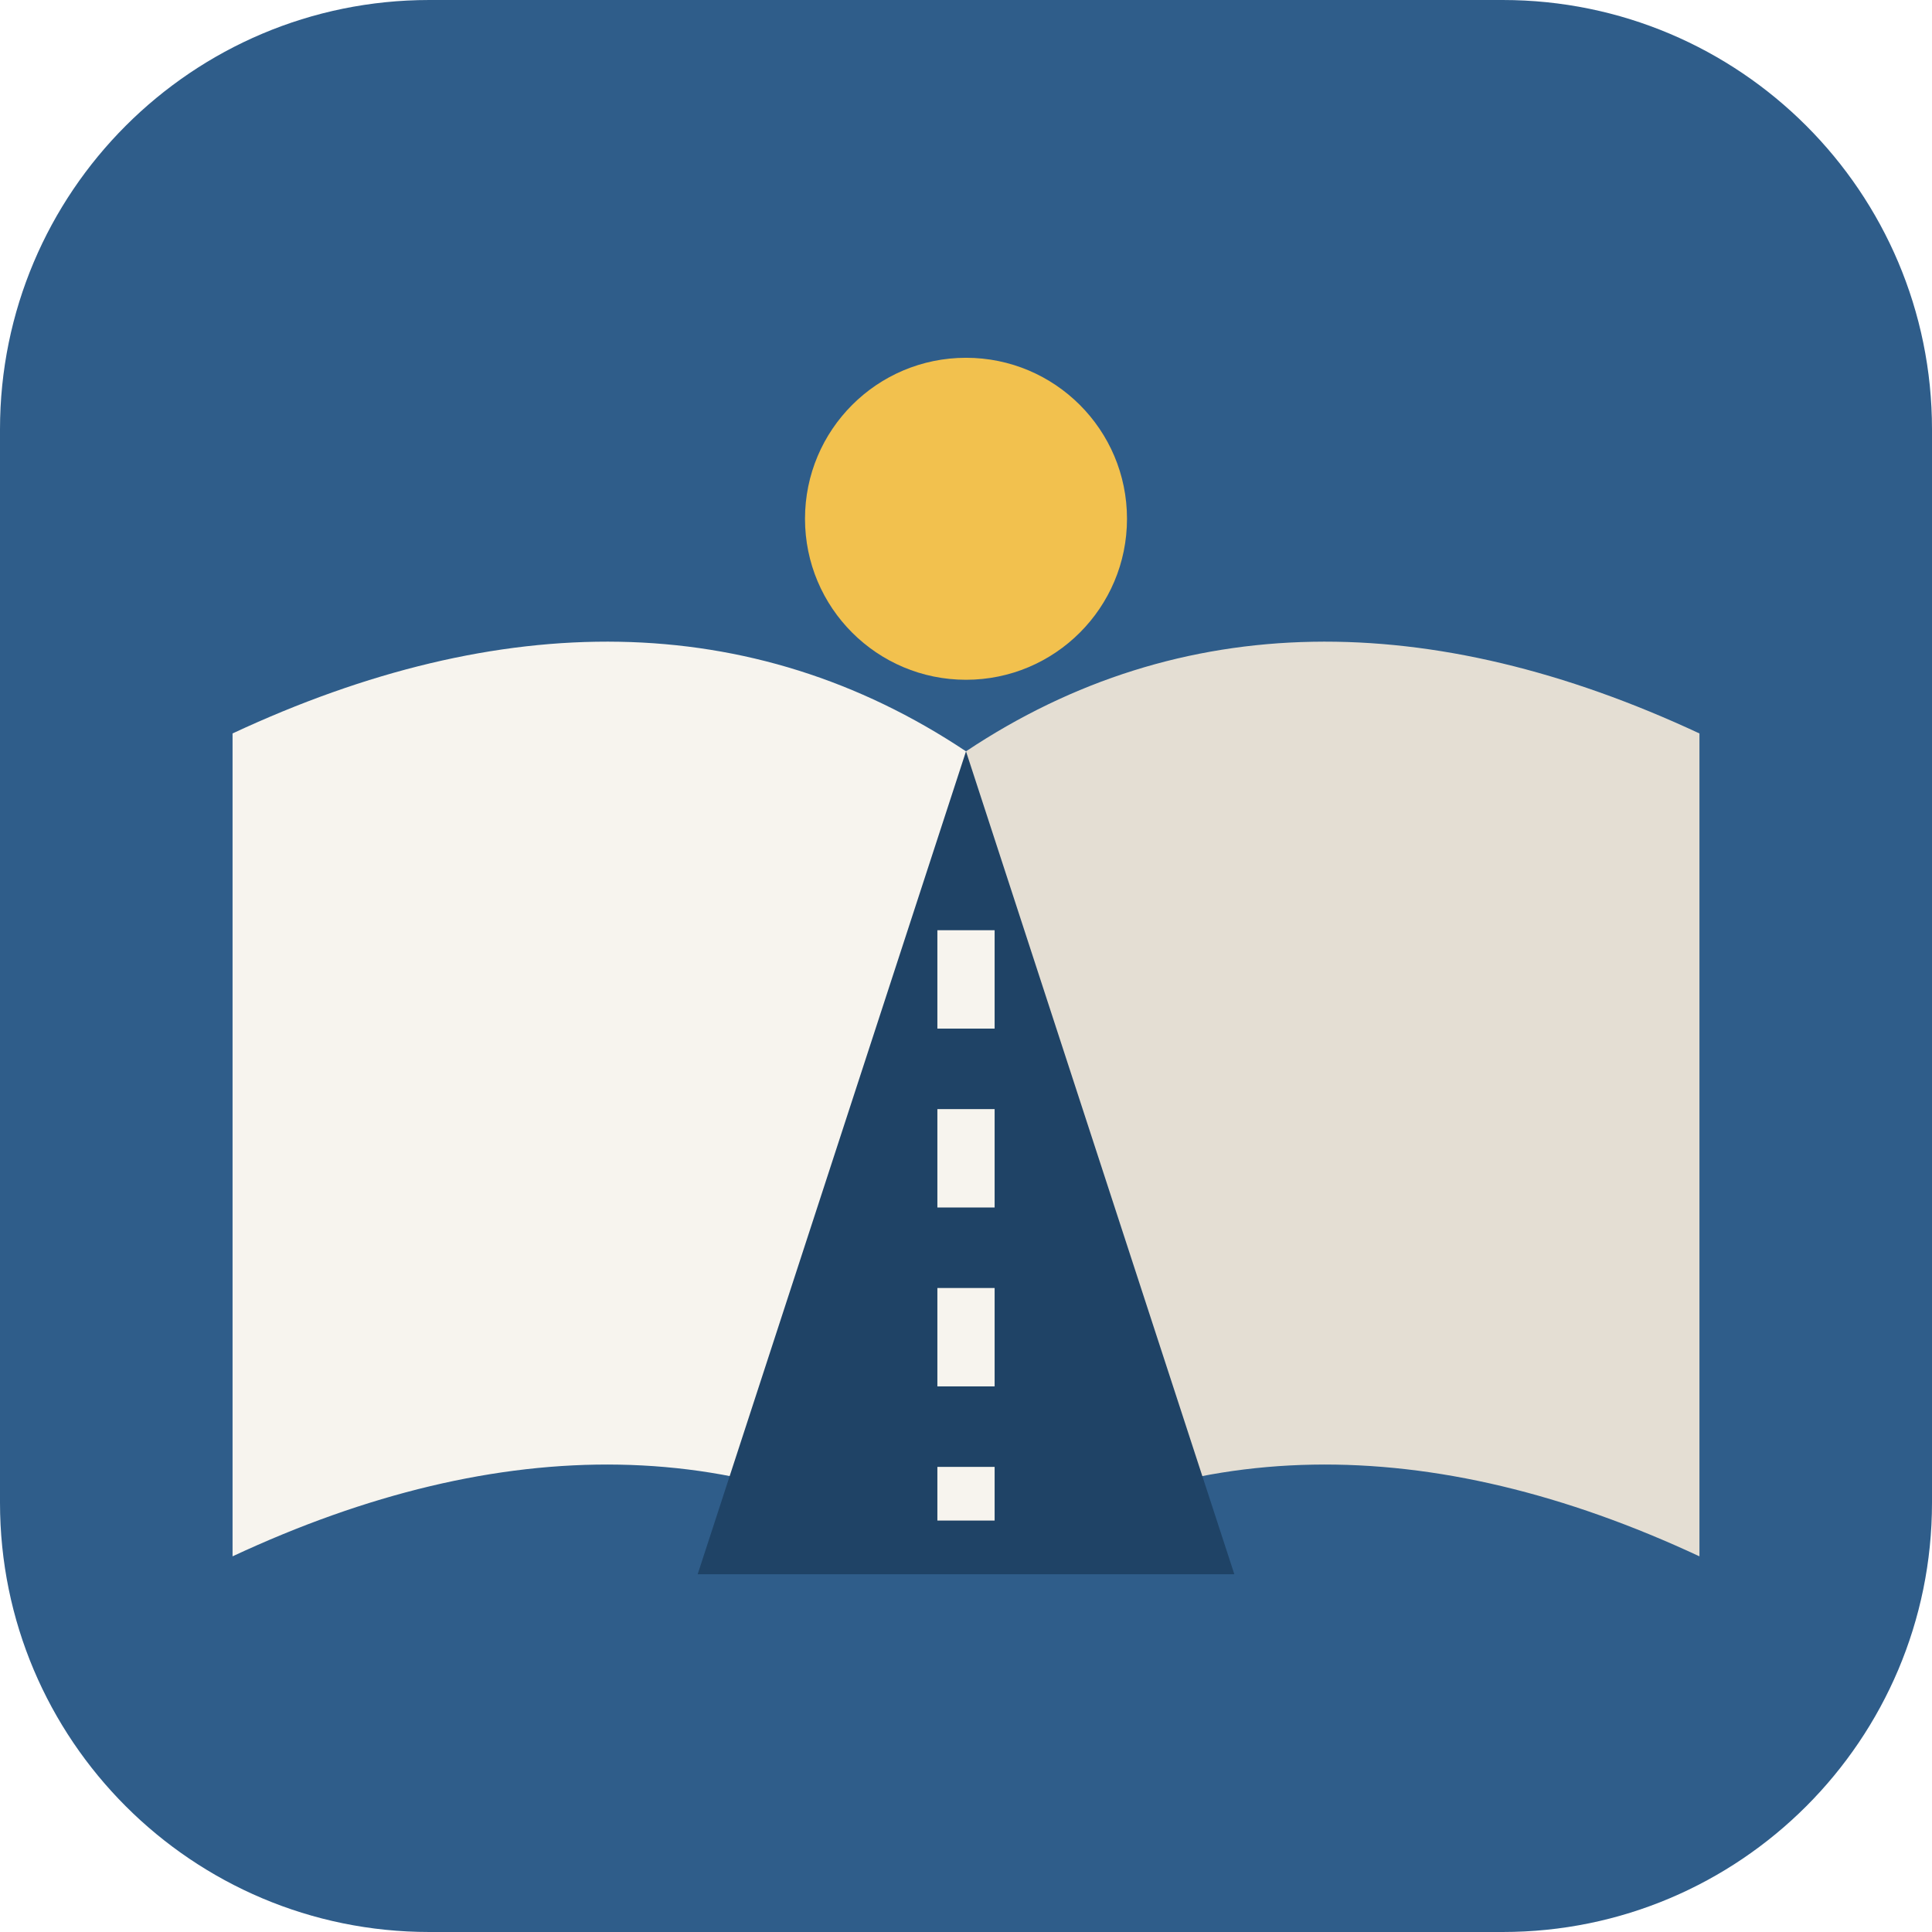
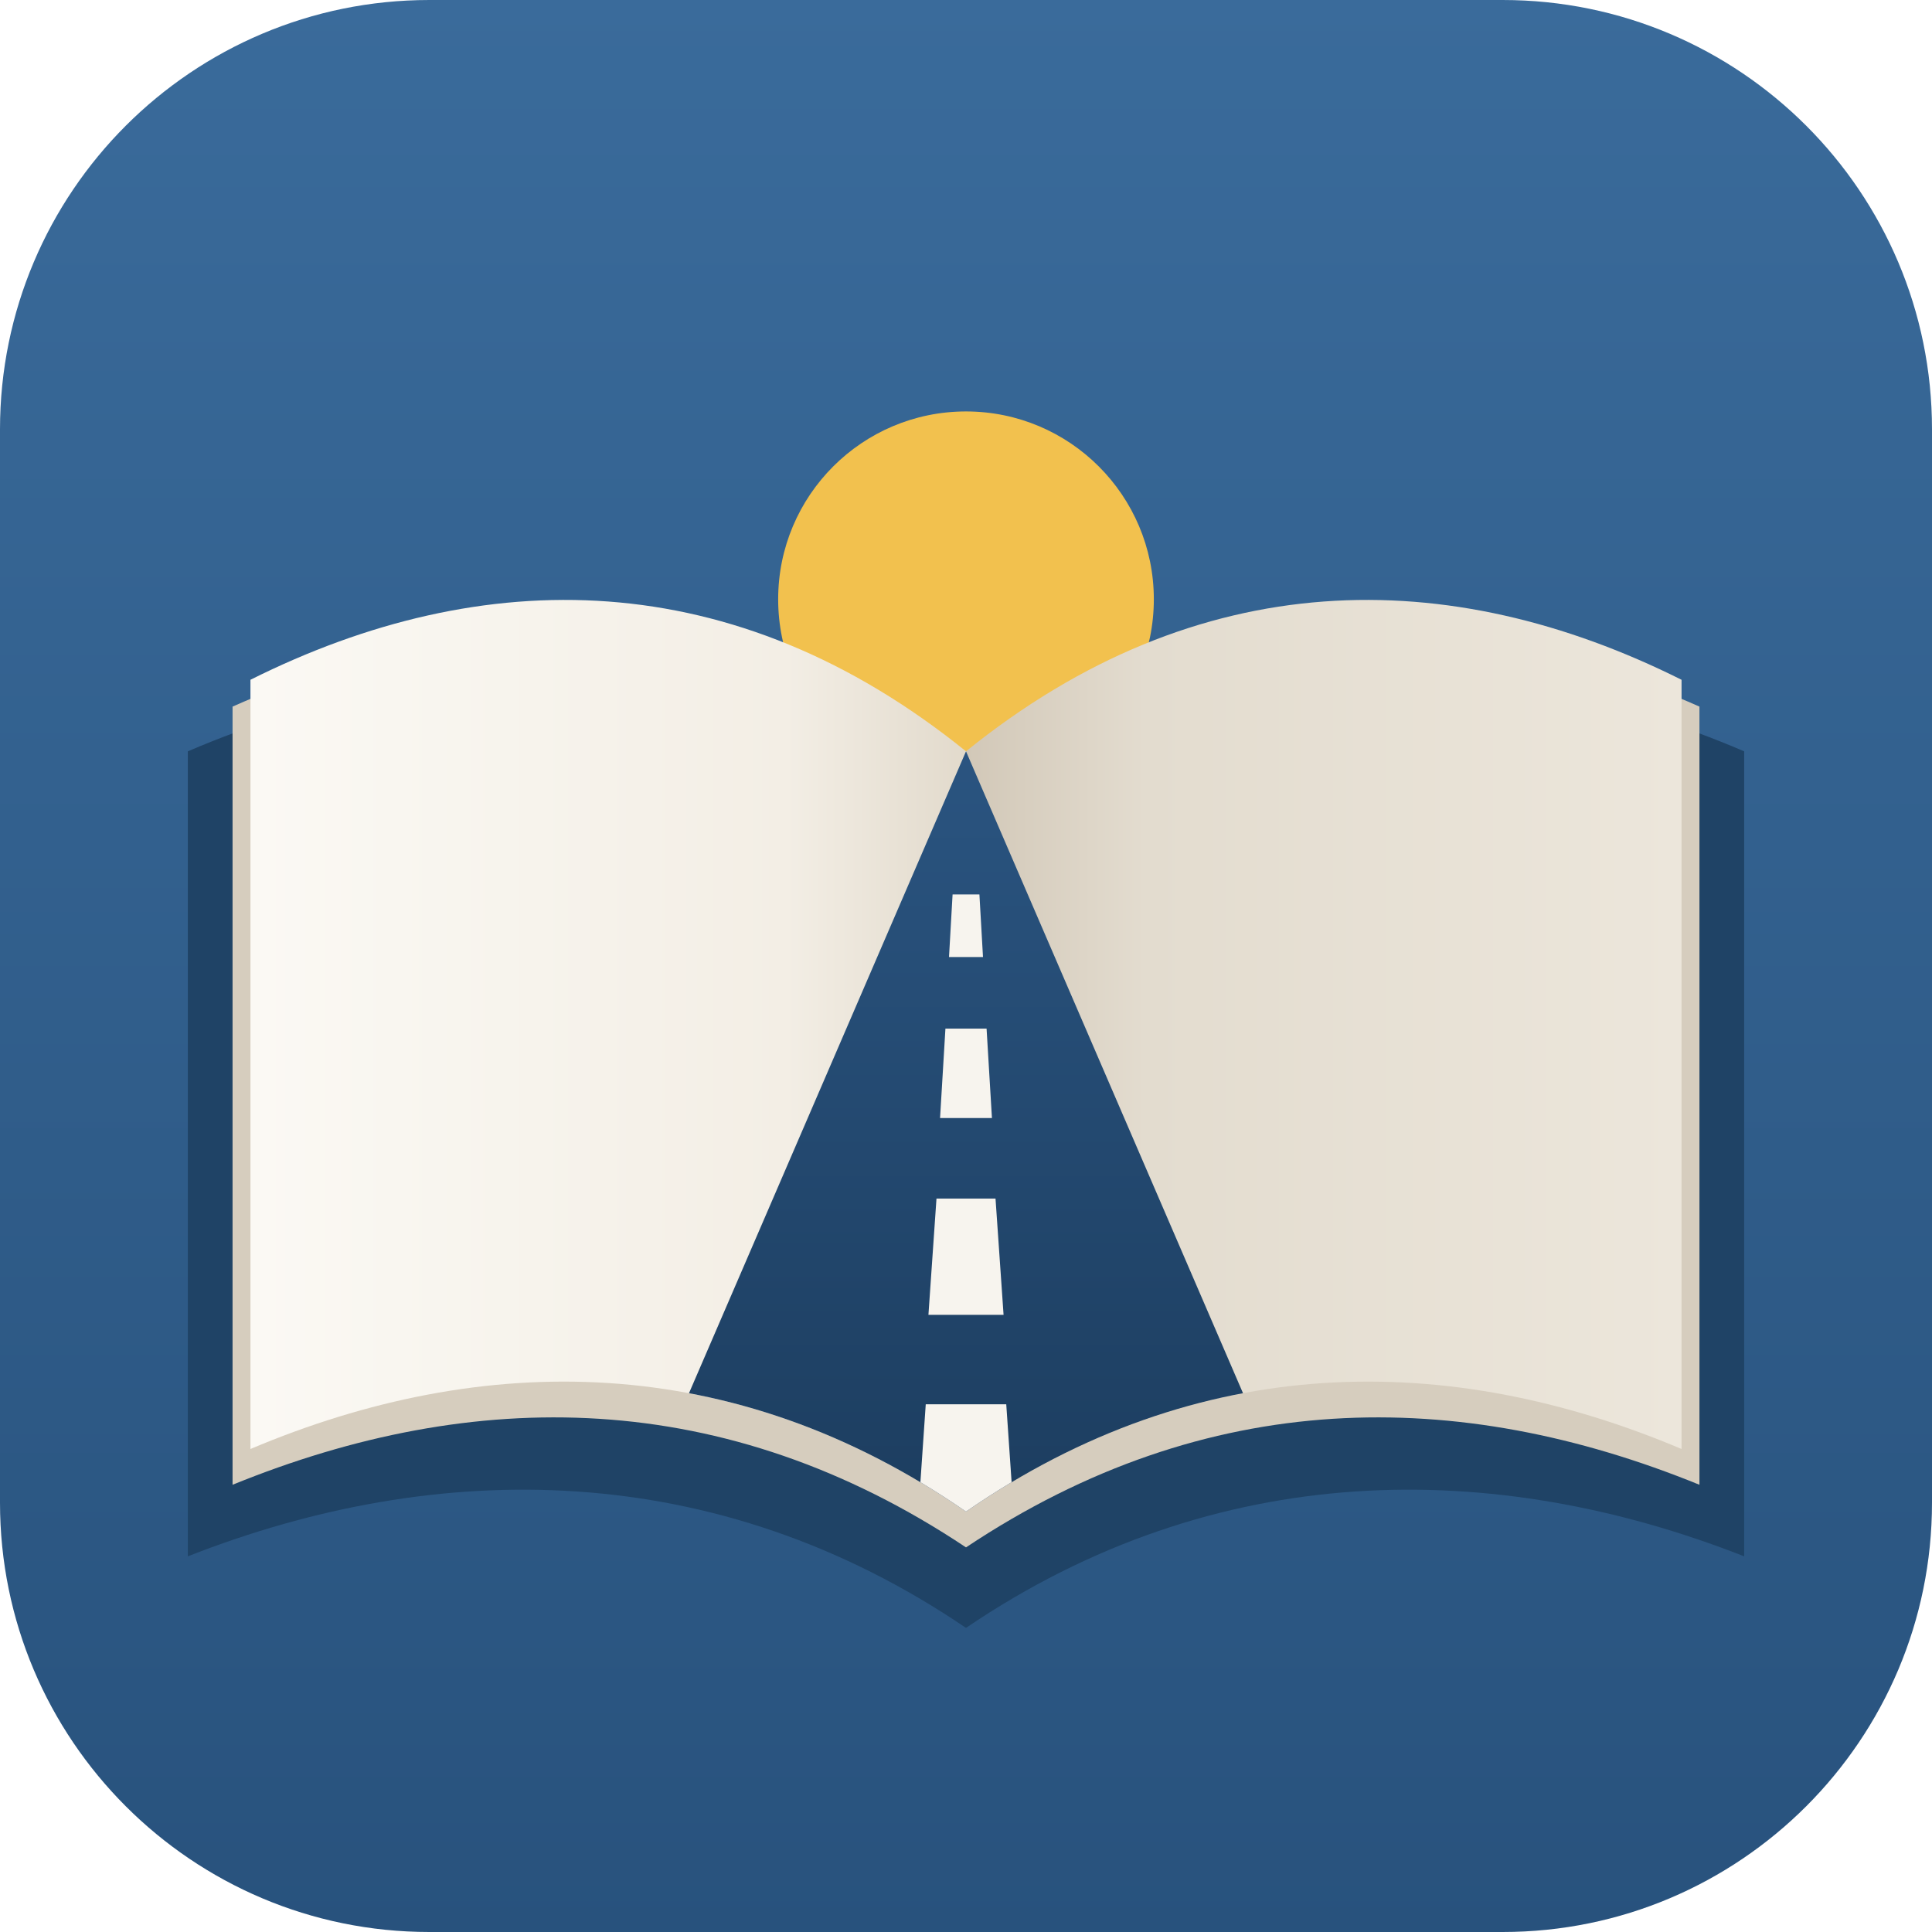
<svg xmlns="http://www.w3.org/2000/svg" viewBox="0 0 108 108">
-   <rect width="108" height="108" rx="24" fill="#2F5D8A" />
-   <g transform="translate(54 54) scale(1) translate(-54 -54)">
-     <circle cx="54" cy="29" r="9" fill="#F2C14E" />
-     <path d="M13 41c15-7 29-7 41 1v46c-12-8-26-8-41-1z" fill="#F7F4EE" />
-     <path d="M95 41c-15-7-29-7-41 1v46c12-8 26-8 41-1z" fill="#E4DED3" />
-     <path d="M54 42L39 88h30z" fill="#1F4366" />
-     <path d="M54 52v33" stroke="#F7F4EE" stroke-width="3.2" stroke-dasharray="5.5 4.5" />
+   <defs>
+     <linearGradient id="tile" x1="0" y1="0" x2="0" y2="1">
+       <stop offset="0" stop-color="#3A6B9B" />
+       <stop offset="1" stop-color="#28527D" />
+     </linearGradient>
+     <linearGradient id="pageL" x1="0" y1="0" x2="1" y2="0">
+       <stop offset="0" stop-color="#FBF9F4" />
+       <stop offset=".75" stop-color="#F3EEE5" />
+       <stop offset="1" stop-color="#E2DACC" />
+     </linearGradient>
+     <linearGradient id="pageR" x1="1" y1="0" x2="0" y2="0">
+       <stop offset="0" stop-color="#ECE6DB" />
+       <stop offset=".75" stop-color="#E3DCCF" />
+       <stop offset="1" stop-color="#D2C8B8" />
+     </linearGradient>
+     <linearGradient id="road" x1="0" y1="0" x2="0" y2="1">
+       <stop offset="0" stop-color="#2A5480" />
+       <stop offset="1" stop-color="#1B3B5C" />
+     </linearGradient>
+     <clipPath id="book">
+       <path d="M14 40.5C27 34 41 34 54 44.5C67 34 81 34 94 40.5V83.5C81 78 67 78 54 87C41 78 27 78 14 83.5Z" />
+     </clipPath>
+   </defs>
+   <rect width="108" height="108" rx="24" fill="url(#tile)" />
+   <g id="glyph" transform="translate(0 -2.5)">
+     <circle cx="54" cy="36" r="10.5" fill="#F2C14E" />
+     <path d="M10.5 44.5C24.5 38.5 40 38.5 54 48.5C68 38.5 83.5 38.5 97.5 44.5V89.5C83.5 84 68 84 54 93.5C40 84 24.5 84 10.5 89.5Z" fill="#1F4366" />
+     <path d="M13 42C26.5 36 40.5 36 54 46C67.5 36 81.5 36 95 42V85.5C81.5 80 67.5 80 54 89C40.5 80 26.5 80 13 85.5Z" fill="#D6CDBE" />
+     <path d="M14 40.5C27 34 41 34 54 44.5V87C41 78 27 78 14 83.5Z" fill="url(#pageL)" />
+     <path d="M94 40.5C81 34 67 34 54 44.5V87C67 78 81 78 94 83.5Z" fill="url(#pageR)" />
+     <g clip-path="url(#book)">
+       <path d="M54 44.5L33.5 92H74.5Z" fill="url(#road)" />
+       <path d="M53.25 52.5h1.5l.2 3.5h-1.9zM52.85 60h2.3l.3 5h-2.9zM52.35 69.5h3.3l.45 6.5h-4.2zM51.75 81h4.5l.55 8h-5.6z" fill="#F7F4EE" />
+     </g>
  </g>
</svg>
